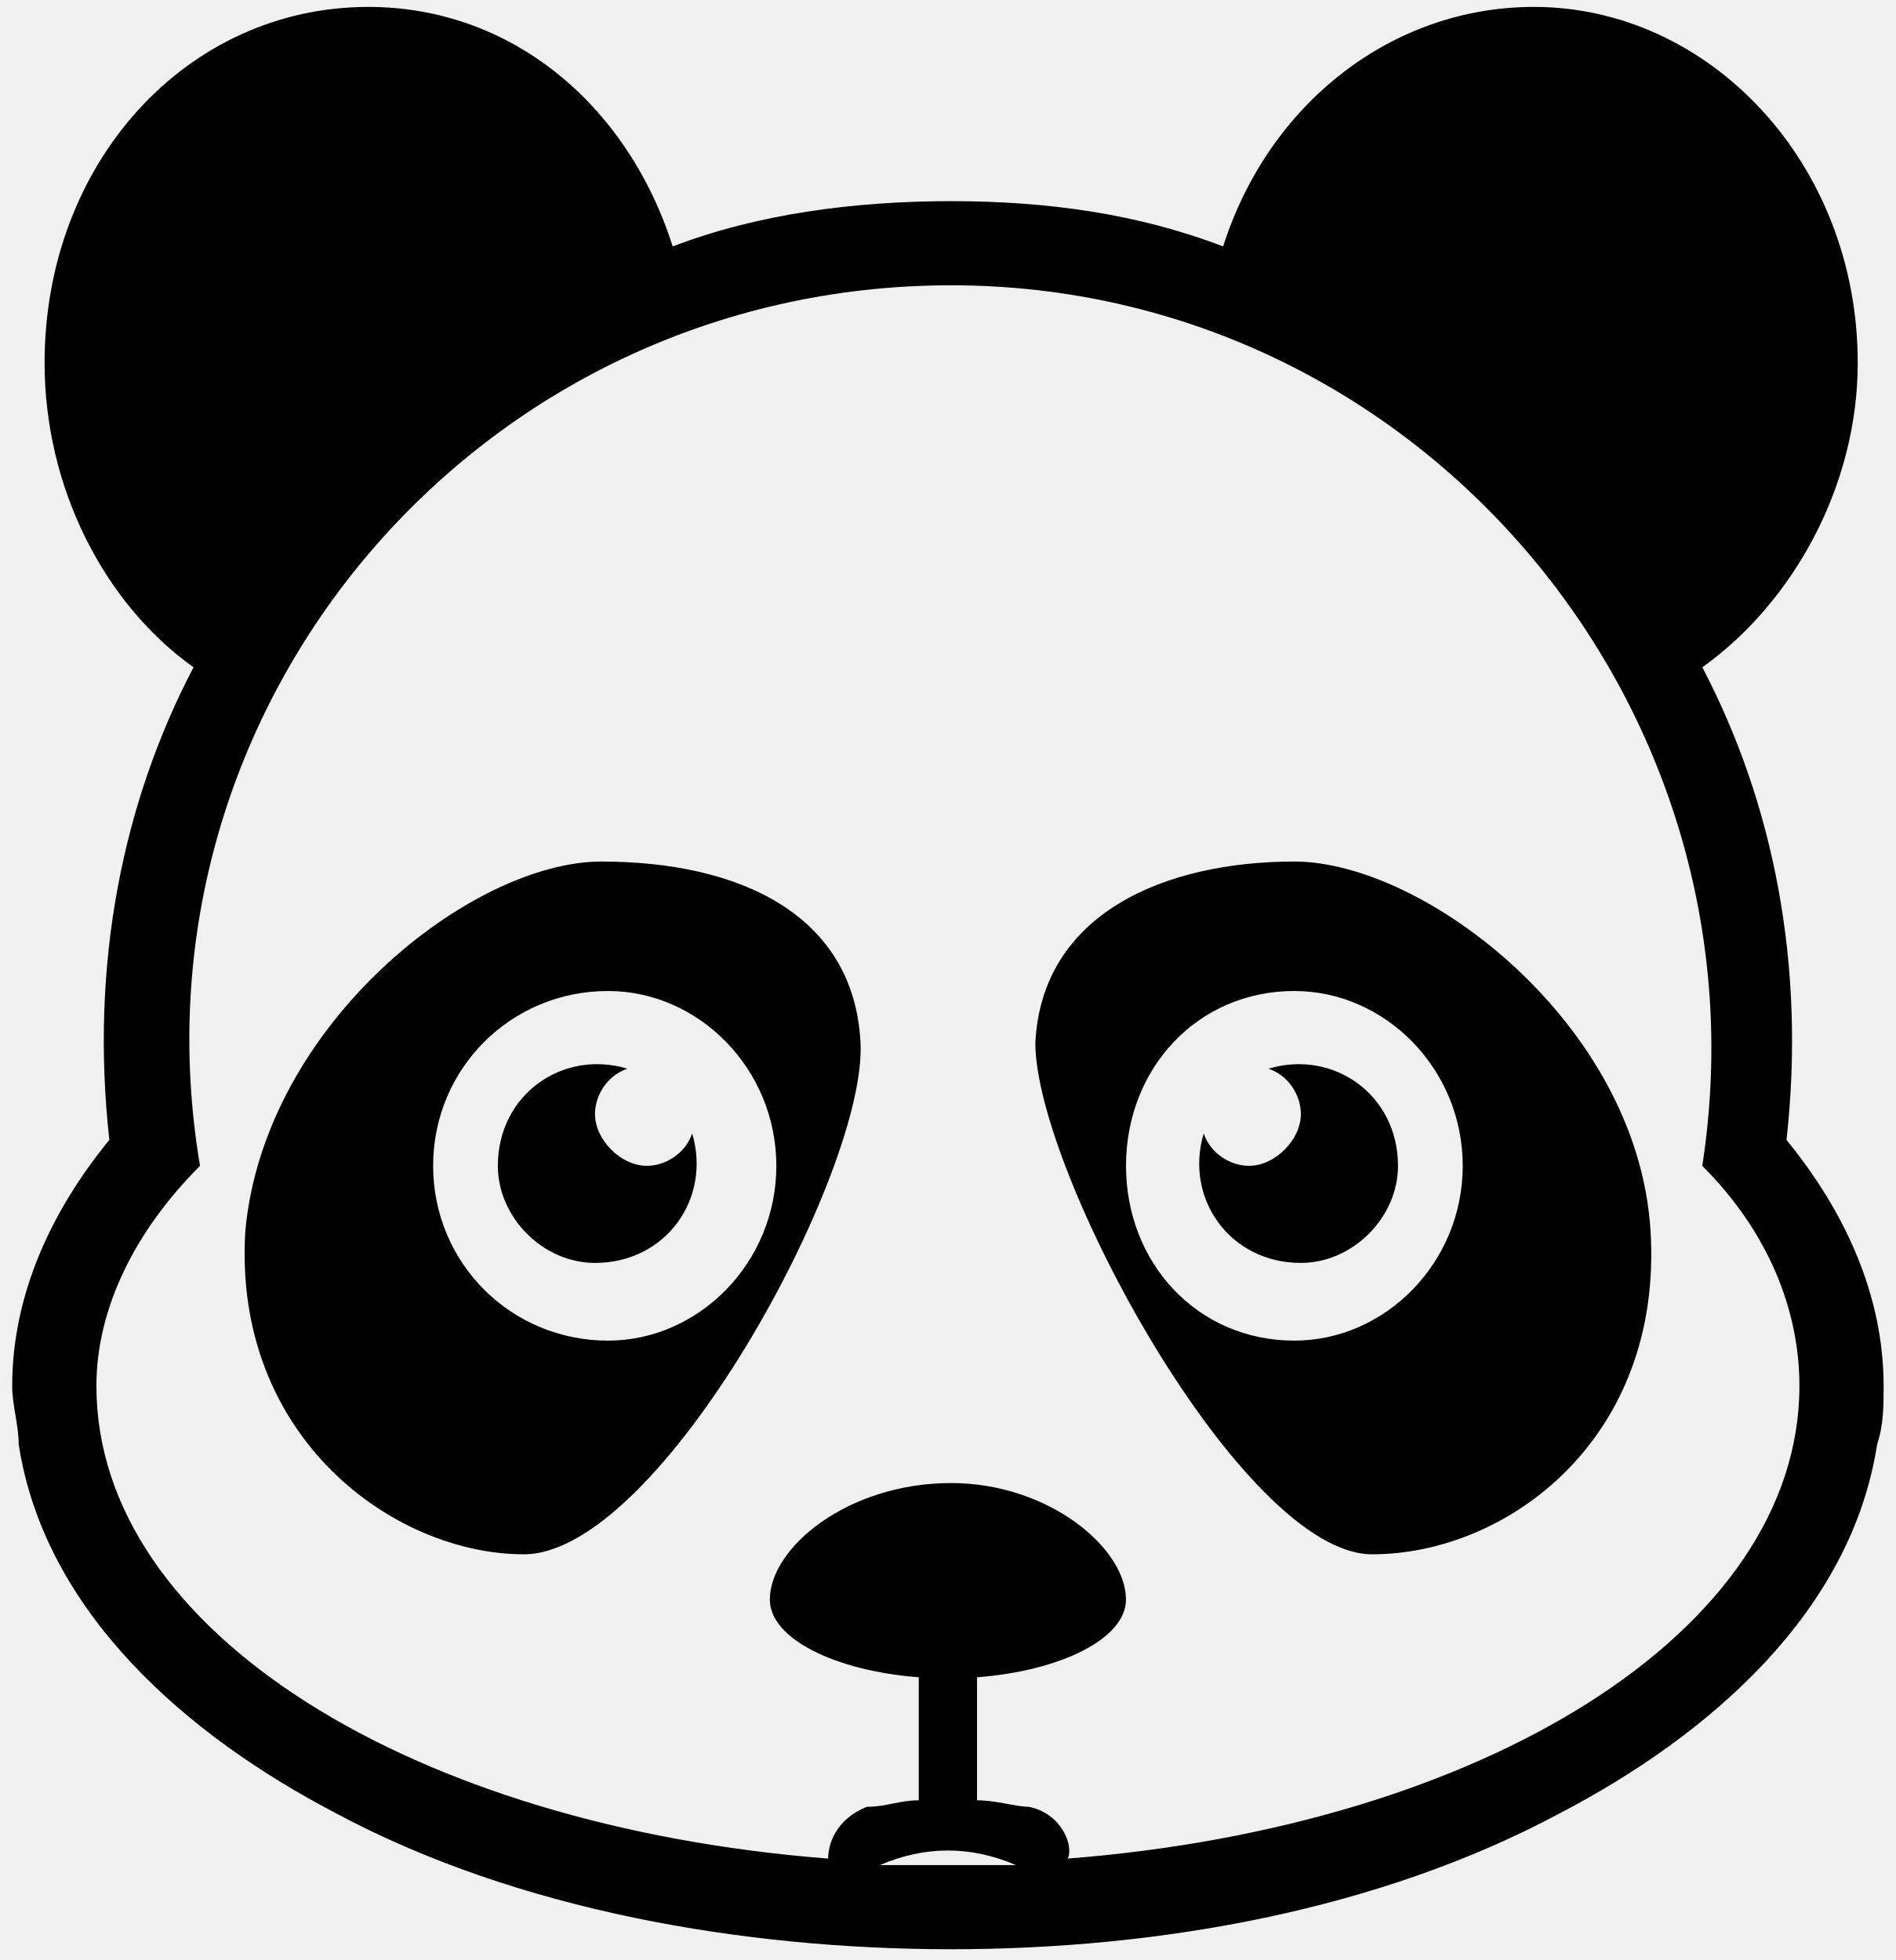
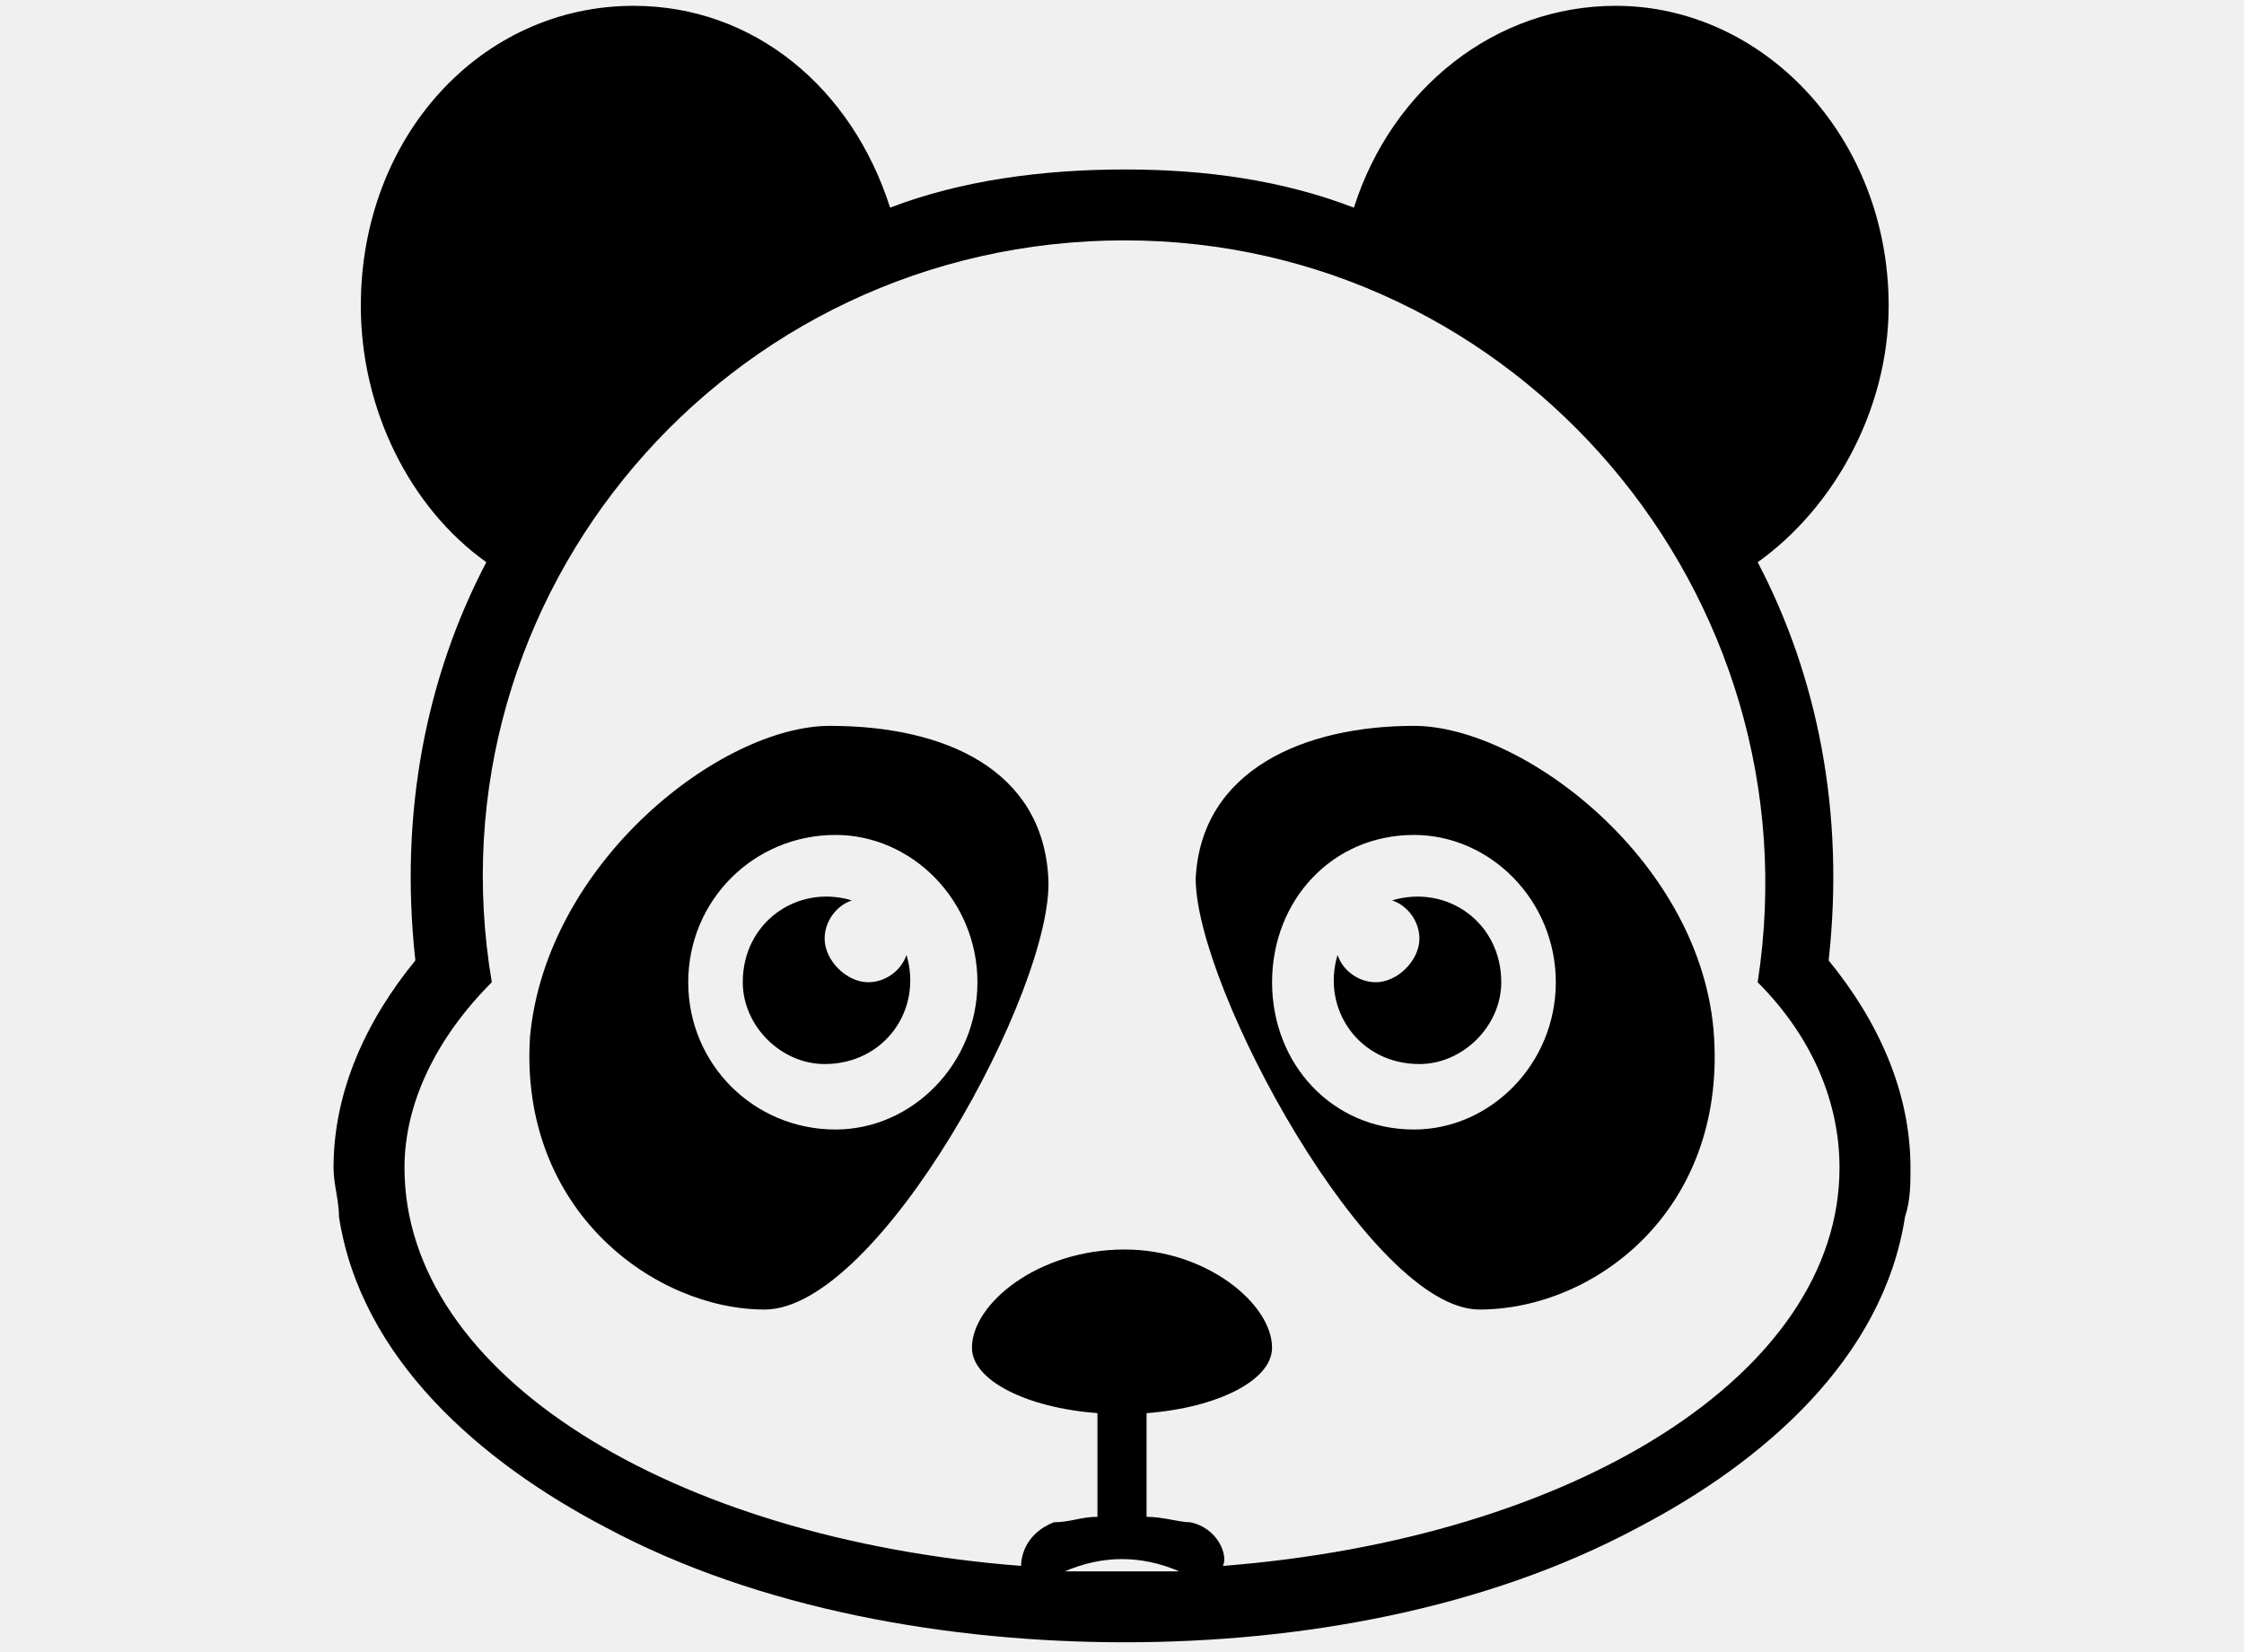
- <svg xmlns="http://www.w3.org/2000/svg" width="147" height="152" viewBox="0 0 147 152" fill="none">
+ <svg xmlns="http://www.w3.org/2000/svg" width="216" height="159" viewBox="0 0 147 152" fill="none">
  <g clip-path="url(#clip0_1_225)">
    <path fill-rule="evenodd" clip-rule="evenodd" d="M138.523 88.403C143.042 93.926 146.055 100.453 146.055 107.482C146.055 108.989 146.055 110.495 145.552 112.002C143.544 125.056 132.498 134.596 120.949 140.621C106.891 148.153 89.817 151.165 73.751 151.165C57.685 151.165 40.111 148.153 26.051 140.621C14.503 134.596 3.457 125.056 1.448 112.002C1.448 110.495 0.946 108.989 0.946 107.482C0.946 100.453 3.958 93.925 8.478 88.403C6.971 74.846 9.482 62.293 15.005 51.75C7.976 46.729 3.457 37.692 3.457 28.151C3.457 12.586 14.503 0.536 28.562 0.536C39.608 0.536 48.646 8.068 52.161 19.114C58.689 16.603 66.22 15.599 73.752 15.599C81.283 15.599 88.313 16.603 94.839 19.114C98.354 8.068 107.894 0.536 118.941 0.536C132.498 0.536 144.047 12.586 144.047 28.151C144.047 37.692 139.026 46.729 131.997 51.75C137.52 62.294 140.03 74.846 138.524 88.403H138.523ZM67.224 140.118C68.731 140.118 69.735 139.616 71.241 139.616V130.075C64.713 129.573 59.692 127.063 59.692 124.05C59.692 120.034 65.717 115.012 73.75 115.012C81.282 115.012 87.307 120.033 87.307 124.05C87.307 127.063 82.287 129.574 75.759 130.075V139.616C77.266 139.616 78.771 140.118 79.775 140.118C82.286 140.621 83.29 143.131 82.788 144.135C114.923 141.624 139.525 126.561 139.525 107.482C139.525 101.457 137.014 95.432 131.993 90.411C137.517 54.762 109.901 22.125 73.751 22.125C37.098 22.125 9.484 54.762 15.509 90.411C10.488 95.432 7.475 101.457 7.475 107.482C7.475 126.562 32.078 141.627 64.213 144.135C64.213 143.131 64.716 141.122 67.225 140.118H67.224ZM78.773 144.638C75.258 143.131 71.743 143.131 68.228 144.638H73.752H78.773V144.638ZM48.647 82.878C47.14 83.381 46.136 84.887 46.136 86.393C46.136 88.402 48.144 90.41 50.153 90.41C51.659 90.41 53.165 89.406 53.668 87.899C55.174 92.92 51.659 97.941 46.136 97.941C42.119 97.941 38.603 94.426 38.603 90.409C38.603 84.885 43.624 81.371 48.645 82.877L48.647 82.878ZM98.356 82.878C99.863 83.381 100.867 84.887 100.867 86.393C100.867 88.402 98.859 90.41 96.85 90.41C95.344 90.41 93.838 89.406 93.335 87.899C91.828 92.92 95.344 97.941 100.867 97.941C104.884 97.941 108.399 94.426 108.399 90.409C108.399 84.885 103.379 81.371 98.358 82.877L98.356 82.878ZM100.364 66.812C110.406 66.812 126.976 79.364 127.98 95.431C128.984 111.498 116.934 120.537 106.39 120.537C96.348 120.537 80.28 90.913 80.28 80.872C80.782 70.83 90.322 66.813 100.363 66.813L100.364 66.812ZM100.364 76.853C92.832 76.853 87.31 82.879 87.31 90.41C87.31 97.942 92.834 103.967 100.364 103.967C107.394 103.967 113.419 97.942 113.419 90.41C113.419 82.878 107.394 76.853 100.364 76.853ZM46.639 66.812C36.598 66.812 20.53 79.364 19.024 95.431C18.02 111.498 30.573 120.537 40.614 120.537C51.159 120.537 67.226 90.913 66.724 80.872C66.221 70.83 57.184 66.813 46.64 66.813L46.639 66.812ZM47.142 76.853C54.171 76.853 60.197 82.879 60.197 90.41C60.197 97.942 54.171 103.967 47.142 103.967C39.61 103.967 33.585 97.942 33.585 90.41C33.585 82.878 39.61 76.853 47.142 76.853Z" fill="black" />
  </g>
  <defs>
    <clipPath id="clip0_1_225">
      <rect width="147" height="152" fill="white" />
    </clipPath>
  </defs>
</svg>
